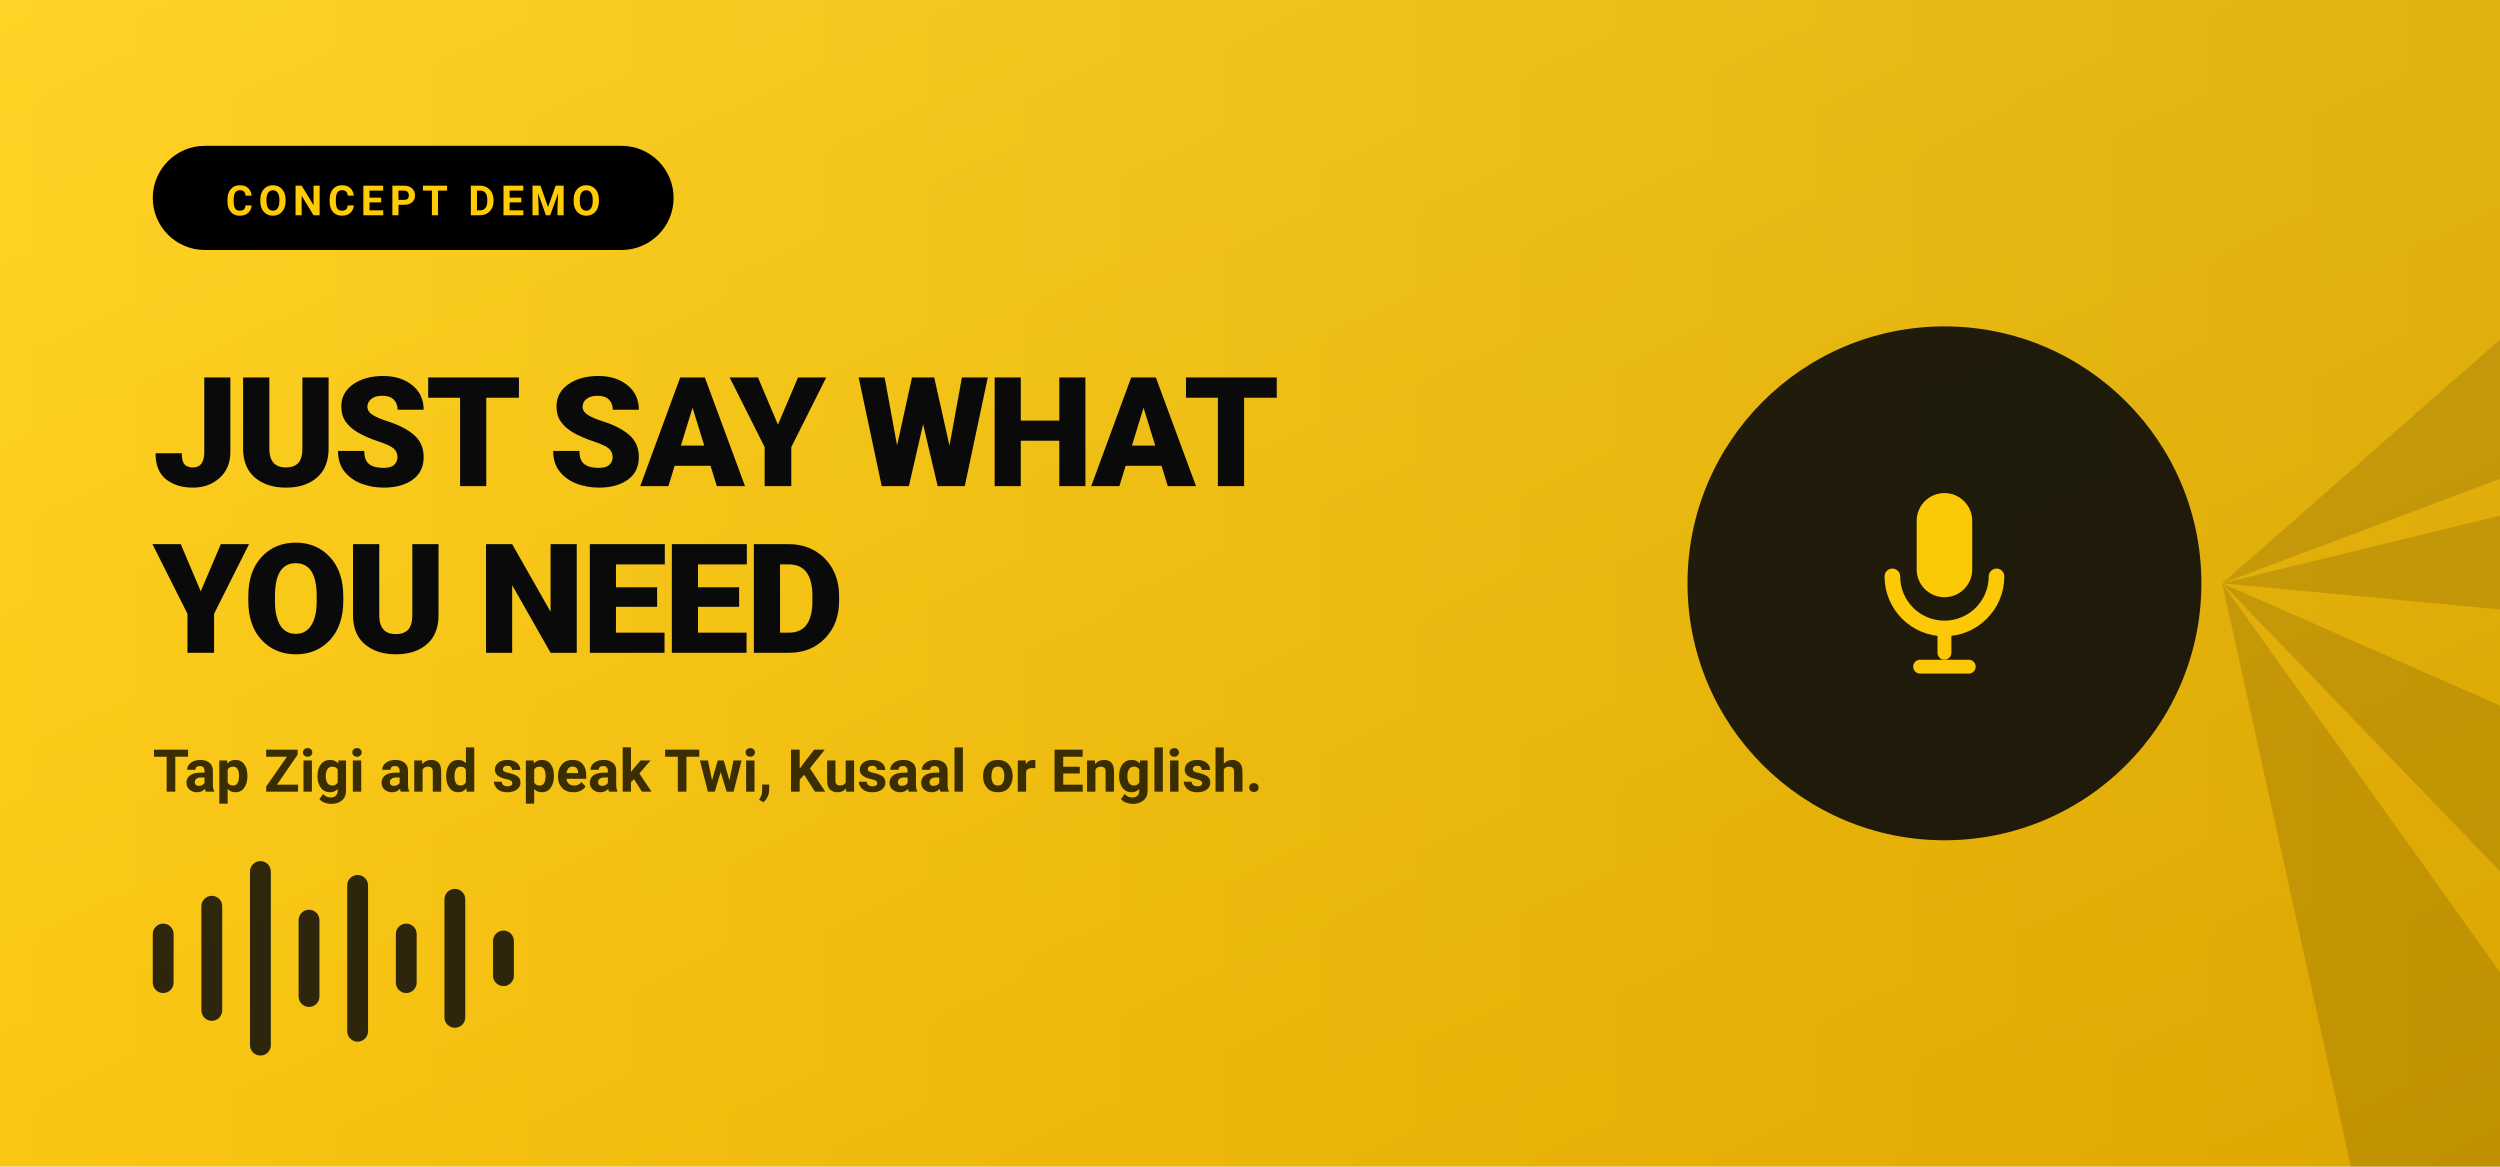
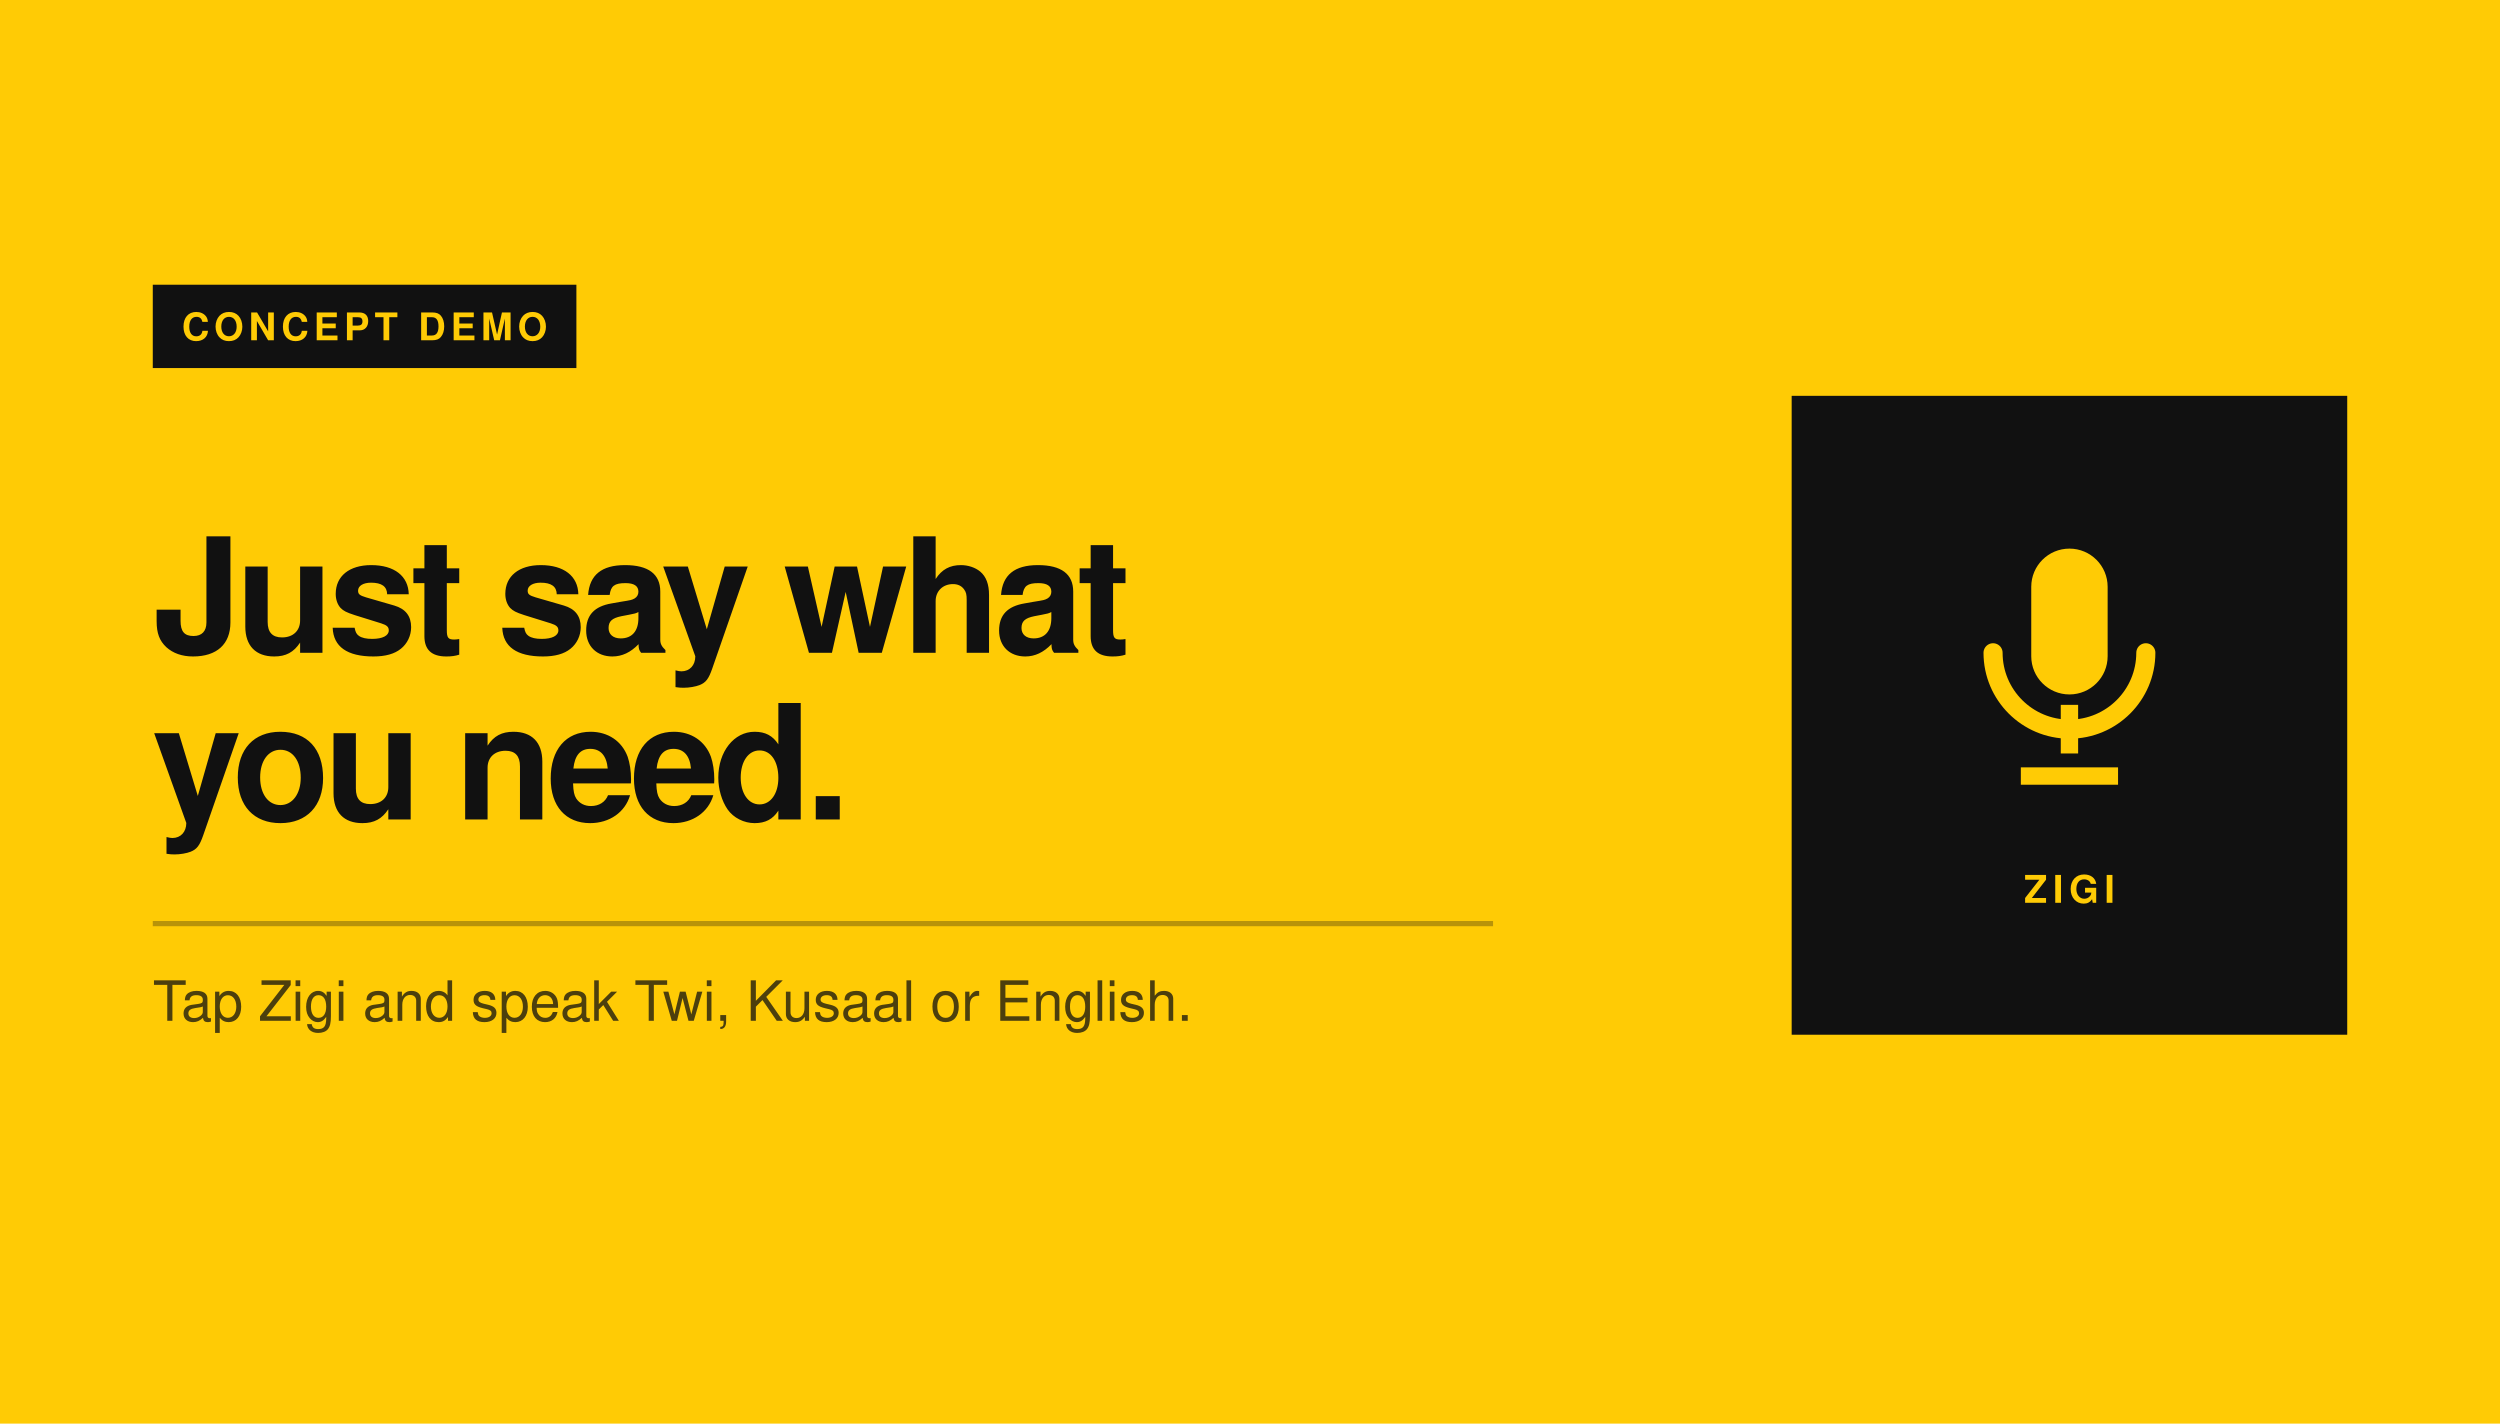
- <svg xmlns="http://www.w3.org/2000/svg" viewBox="0 0 720 336" width="720" height="336" role="img" aria-label="Just say what you need. Tap Zigi and speak Twi, Kusaal or English.">
-   <defs>
-     <linearGradient id="pfield" x1="0" y1="0" x2="1" y2="1">
-       <stop offset="0" stop-color="#FFD426" />
-       <stop offset="1" stop-color="#F5B800" />
-     </linearGradient>
-     <linearGradient id="pfade" x1="0" y1="0" x2="1" y2="0">
-       <stop offset="0" stop-color="#000000" stop-opacity="0" />
-       <stop offset="1" stop-color="#000000" stop-opacity="0.10" />
-     </linearGradient>
-     <clipPath id="pclip">
-       <rect width="720" height="336" rx="0" />
-     </clipPath>
-   </defs>
-   <g clip-path="url(#pclip)">
-     <rect width="720" height="336" fill="url(#pfield)" />
-     <g opacity="0.13" fill="#000000">
-       <path d="M640 168 L900 -60 L980 40 Z" />
-       <path d="M640 168 L960 90 L980 200 Z" />
-       <path d="M640 168 L940 300 L860 396 Z" />
-       <path d="M640 168 L820 420 L700 440 Z" />
+ <svg xmlns="http://www.w3.org/2000/svg" viewBox="0 0 720 410" width="720" height="410" role="img" aria-label="Just say what you need. Tap Zigi and speak Twi, Kusaal or English.">
+   <rect width="720" height="410" fill="#FFCB05" />
+   <g transform="translate(0,38)">
+     <rect x="44" y="44" width="122" height="24" fill="#111111" />
+     <text x="105" y="60" text-anchor="middle" font-family="'Helvetica Neue',Helvetica,Arial,sans-serif" font-size="11" font-weight="700" letter-spacing="1.4" fill="#FFCB05">CONCEPT DEMO</text>
+     <text x="44" y="150" font-family="'Helvetica Neue',Helvetica,Arial,sans-serif" font-size="46" font-weight="700" letter-spacing="-1.6" fill="#111111">Just say what</text>
+     <text x="44" y="198" font-family="'Helvetica Neue',Helvetica,Arial,sans-serif" font-size="46" font-weight="700" letter-spacing="-1.6" fill="#111111">you need.</text>
+     <path d="M44 228H430" stroke="#111111" stroke-opacity="0.3" stroke-width="1.5" />
+     <text x="44" y="256" font-family="'Helvetica Neue',Helvetica,Arial,sans-serif" font-size="16" font-weight="500" fill="#111111" fill-opacity="0.75">Tap Zigi and speak Twi, Kusaal or English.</text>
+     <rect x="516" y="76" width="160" height="184" fill="#111111" />
+     <g transform="translate(596,150)" fill="#FFCB05">
+       <rect x="-11" y="-30" width="22" height="42" rx="11" />
+       <path d="M-22 0a22 22 0 0 0 44 0" fill="none" stroke="#FFCB05" stroke-width="5.5" stroke-linecap="round" />
+       <rect x="-2.5" y="15" width="5" height="14" />
+       <rect x="-14" y="33" width="28" height="5" />
    </g>
-     <rect width="720" height="336" fill="url(#pfade)" />
-     <rect x="44" y="42" width="150" height="30" rx="15" fill="#000000" />
-     <text x="119" y="62" text-anchor="middle" font-family="'Segoe UI',Roboto,Arial,sans-serif" font-size="12" font-weight="700" letter-spacing="1.6" fill="#FFCB05">CONCEPT DEMO</text>
-     <text x="44" y="140" font-family="'Segoe UI',Roboto,Arial,sans-serif" font-size="44" font-weight="800" fill="#0A0A0A" letter-spacing="-1">JUST SAY WHAT</text>
-     <text x="44" y="188" font-family="'Segoe UI',Roboto,Arial,sans-serif" font-size="44" font-weight="800" fill="#0A0A0A" letter-spacing="-1">YOU NEED</text>
-     <text x="44" y="228" font-family="'Segoe UI',Roboto,Arial,sans-serif" font-size="17" font-weight="600" fill="#3A2E00">Tap Zigi and speak Twi, Kusaal or English.</text>
-     <g fill="#0A0A0A" opacity="0.85">
-       <rect x="44" y="266" width="6" height="20" rx="3" />
-       <rect x="58" y="258" width="6" height="36" rx="3" />
-       <rect x="72" y="248" width="6" height="56" rx="3" />
-       <rect x="86" y="262" width="6" height="28" rx="3" />
-       <rect x="100" y="252" width="6" height="48" rx="3" />
-       <rect x="114" y="266" width="6" height="20" rx="3" />
-       <rect x="128" y="256" width="6" height="40" rx="3" />
-       <rect x="142" y="268" width="6" height="16" rx="3" />
-     </g>
-     <g transform="translate(560,168)" opacity="0.9">
-       <circle r="74" fill="#0A0A0A" />
-       <g fill="#FFCB05" transform="translate(-19,-26)">
-         <rect x="11" y="0" width="16" height="30" rx="8" />
-         <path d="M4 24a15 15 0 0 0 30 0" fill="none" stroke="#FFCB05" stroke-width="4.5" stroke-linecap="round" />
-         <rect x="17" y="39" width="4" height="9" rx="2" />
-         <rect x="10" y="48" width="18" height="4" rx="2" />
-       </g>
-     </g>
+     <text x="596" y="222" text-anchor="middle" font-family="'Helvetica Neue',Helvetica,Arial,sans-serif" font-size="11" font-weight="700" letter-spacing="1.6" fill="#FFCB05">ZIGI</text>
  </g>
</svg>
